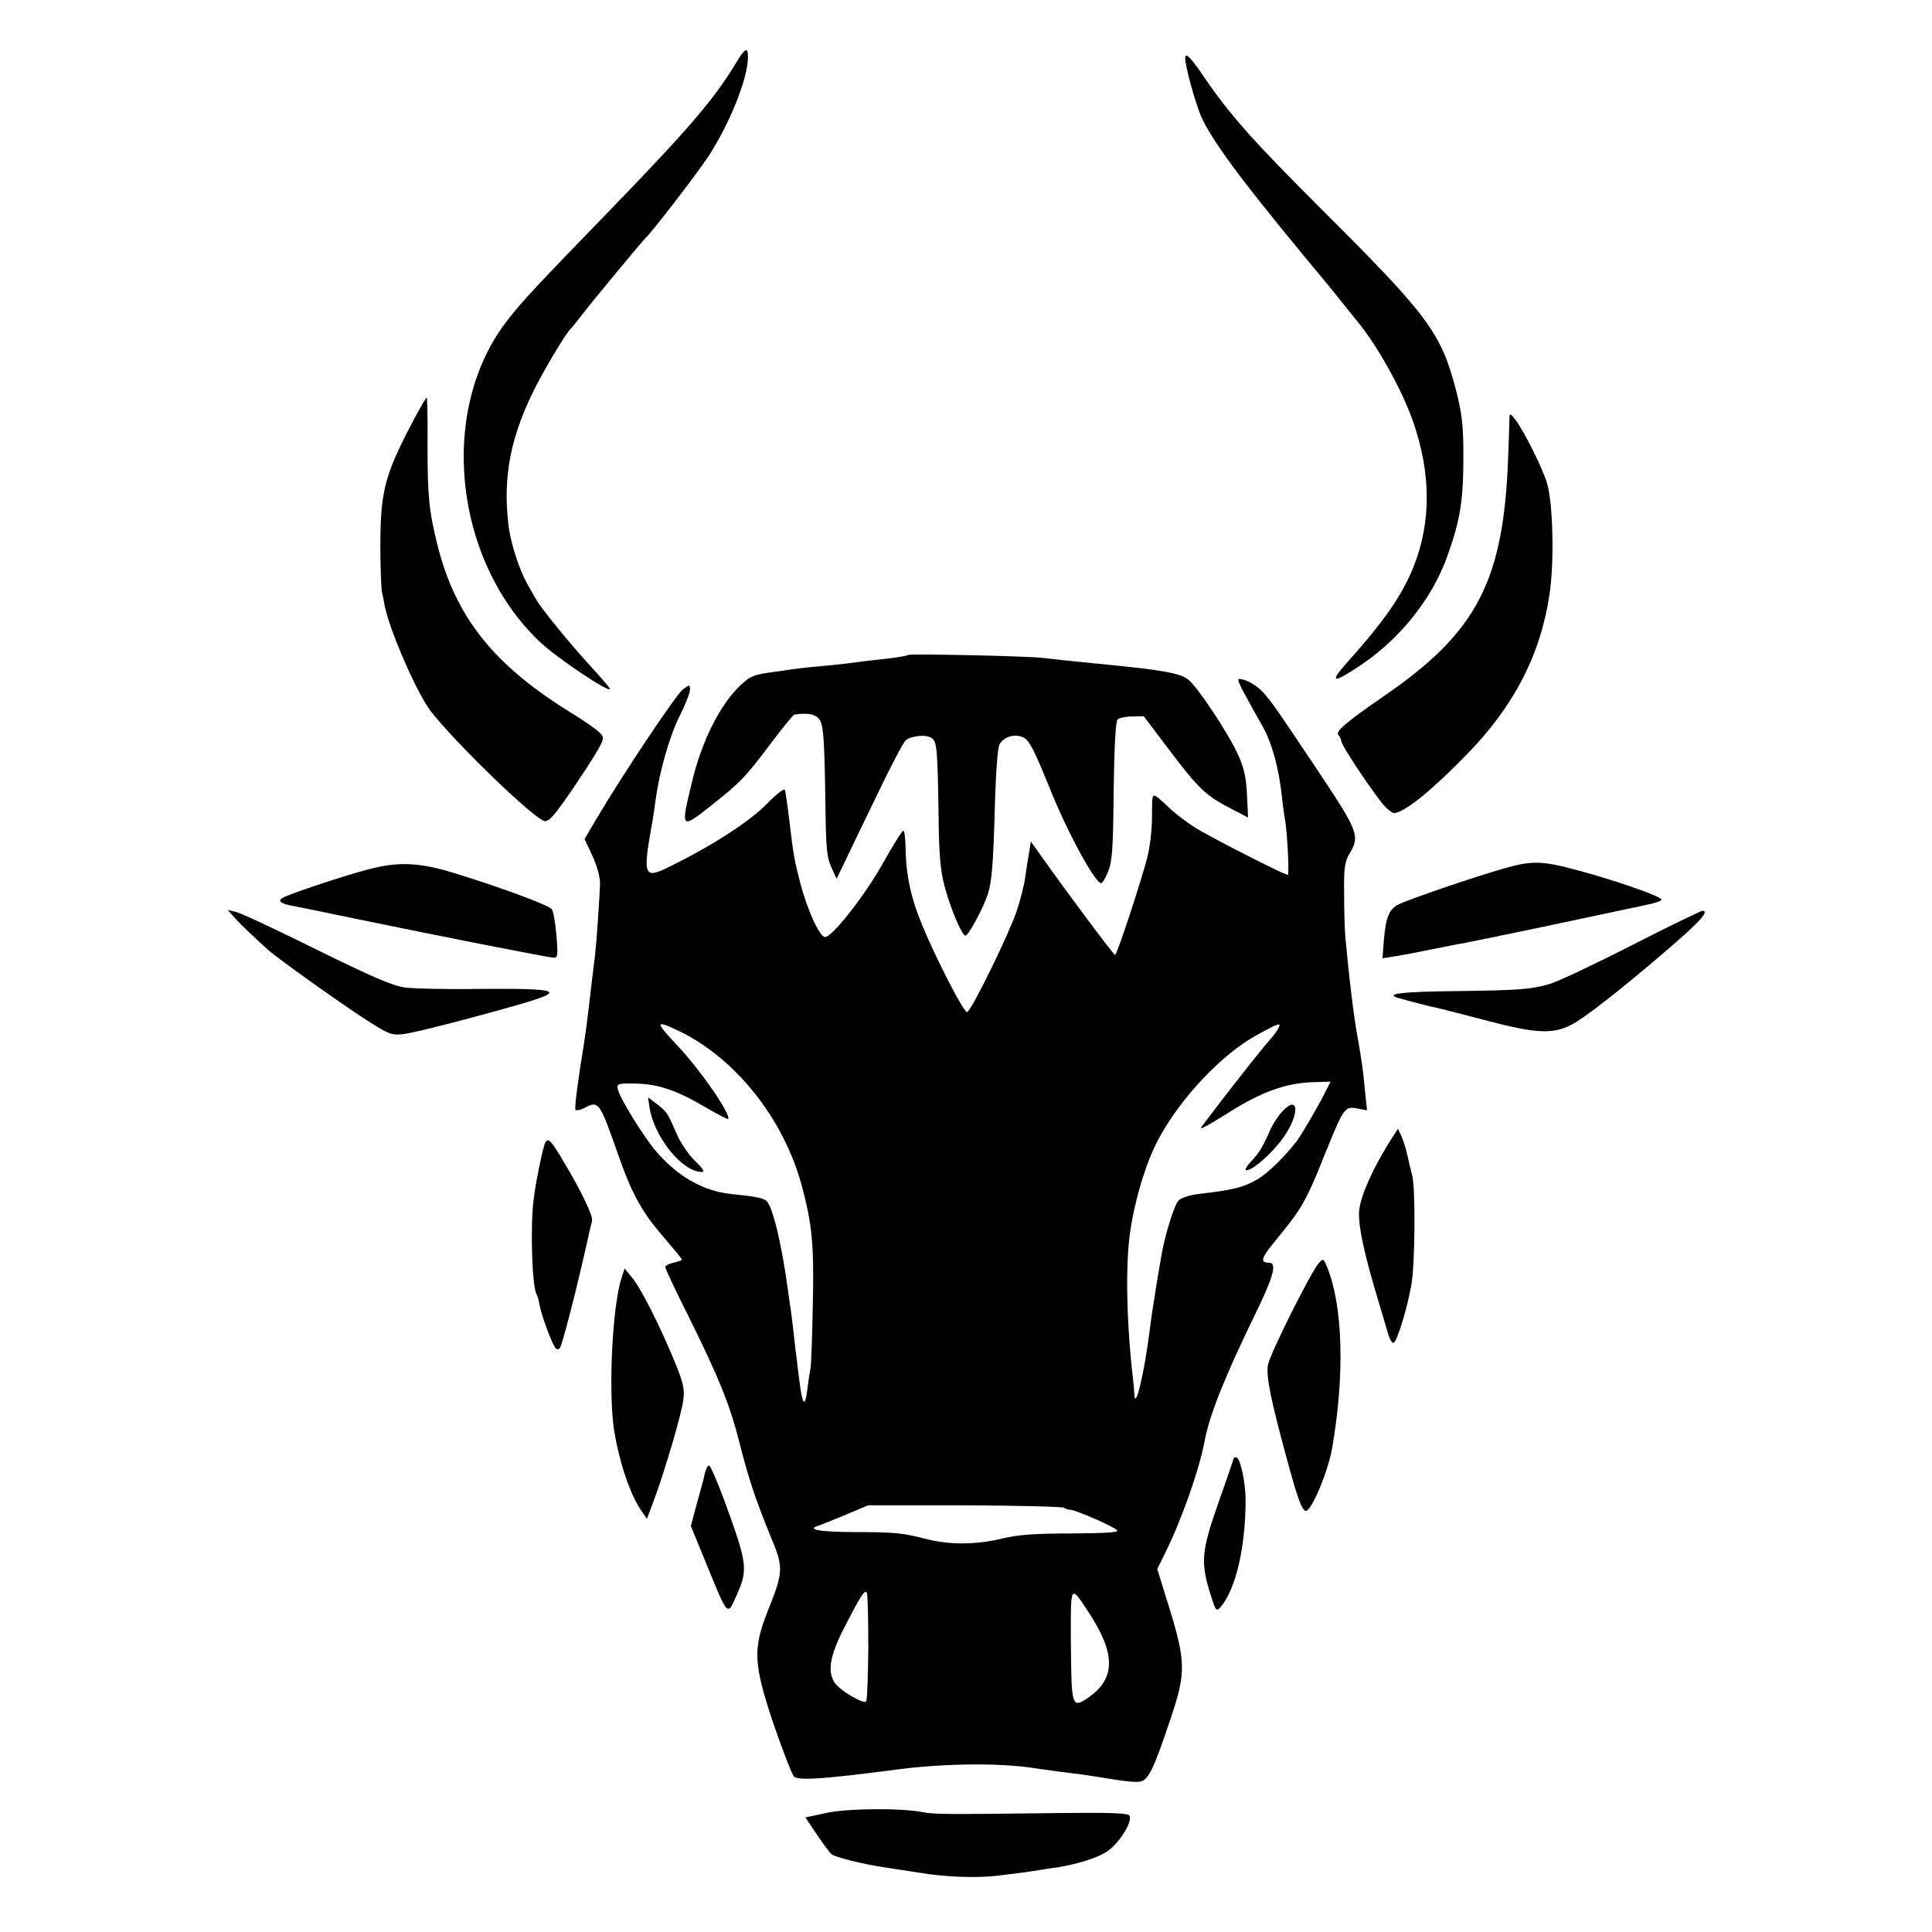
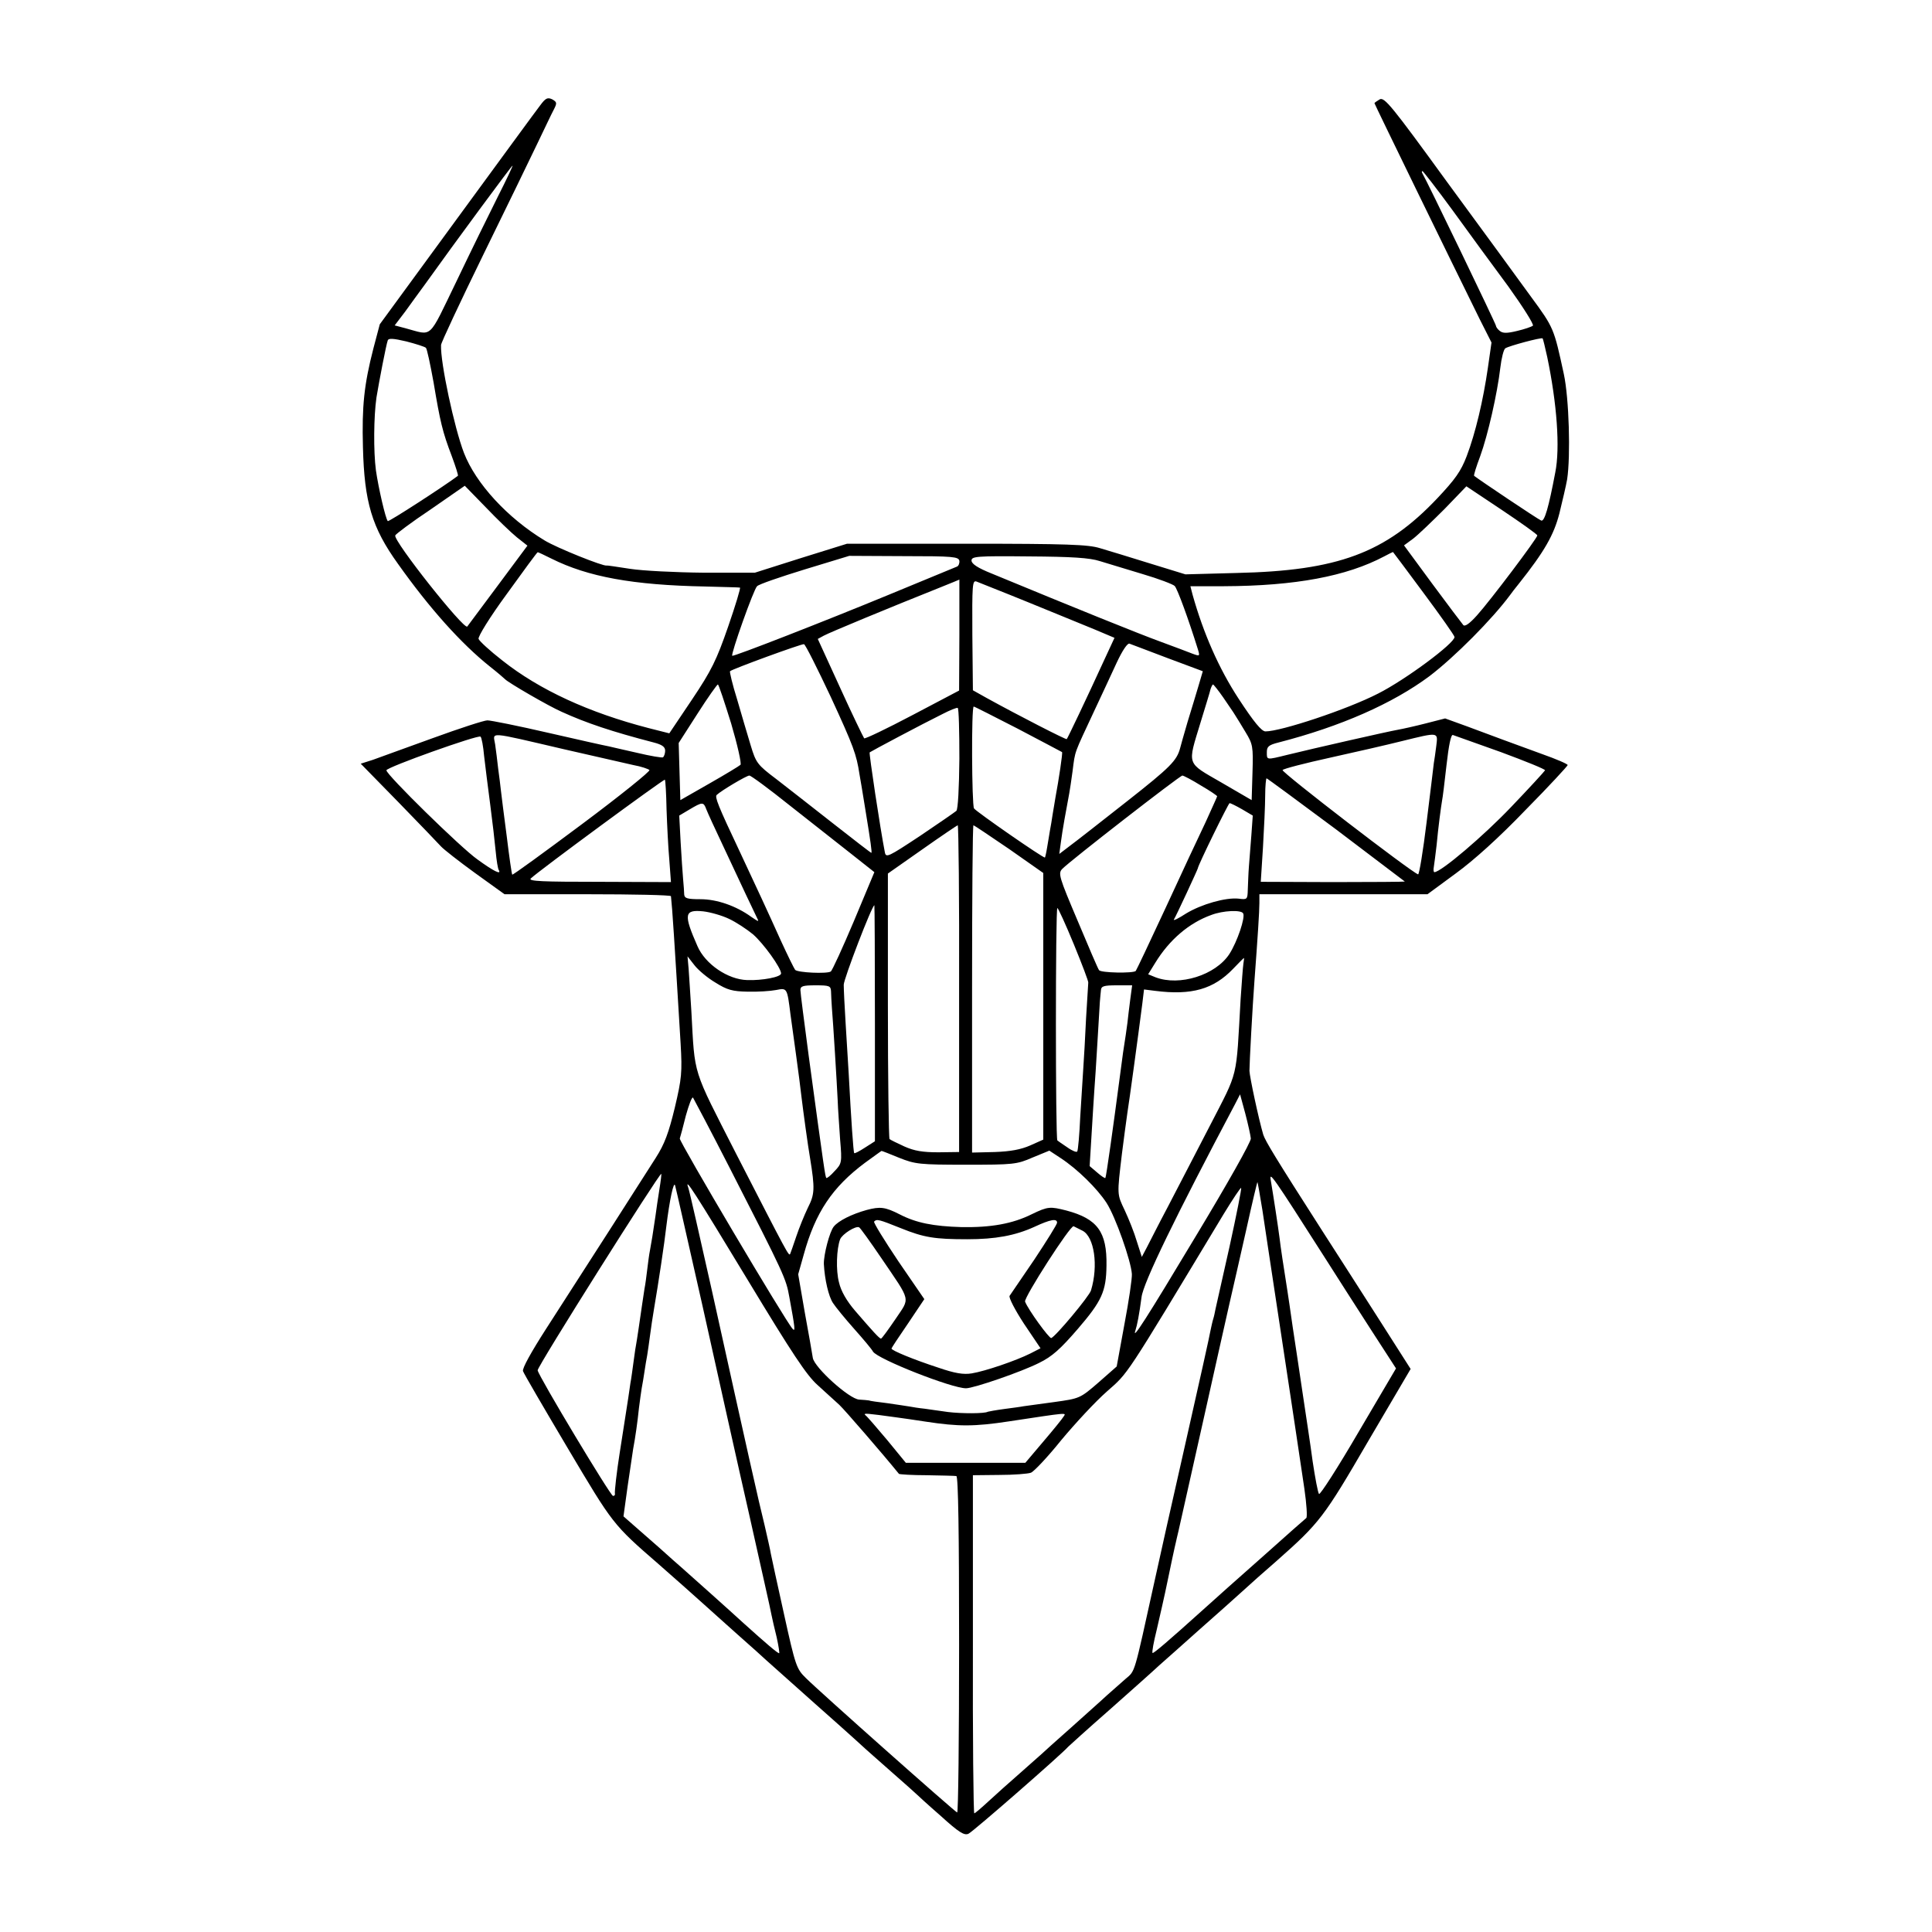
<svg xmlns="http://www.w3.org/2000/svg" version="1.0" width="700pt" height="700pt" viewBox="0 0 700 700" preserveAspectRatio="xMidYMid meet">
  <g transform="translate(0,700) scale(0.1,-0.1)" fill="#000000" stroke="none">
-     <path d="M2663 6766 c-75 -124 -169 -234 -438 -512 -281 -290 -337 -349 -390 -419 -247 -322 -192 -860 118 -1158 60 -58 257 -190 257 -173 0 3 -32 41 -71 83 -81 89 -177 207 -197 242 -8 13 -22 39 -33 58 -27 48 -58 143 -66 205 -23 179 7 332 102 515 47 89 107 187 124 203 3 3 21 25 40 50 36 47 222 271 232 280 20 18 178 222 224 291 77 117 145 284 145 362 0 40 -11 33 -47 -27z" />
-     <path d="M4296 6773 c9 -55 45 -176 61 -206 52 -104 166 -253 465 -612 9 -11 32 -40 52 -65 20 -25 41 -51 46 -57 70 -85 159 -244 199 -358 66 -188 67 -364 4 -525 -42 -106 -108 -201 -242 -350 -68 -76 -52 -78 52 -8 141 95 257 241 311 393 48 134 59 207 58 375 0 100 -6 145 -26 224 -54 209 -100 271 -476 646 -264 263 -345 355 -441 496 -53 78 -71 92 -63 47z" />
-     <path d="M1509 5498 c-114 -214 -130 -270 -131 -469 0 -81 3 -160 6 -175 4 -16 8 -38 10 -49 15 -79 100 -280 155 -365 52 -81 346 -372 418 -413 10 -6 22 0 39 20 30 33 144 204 168 250 15 31 15 33 -6 53 -13 11 -57 42 -98 67 -281 173 -419 346 -485 608 -31 125 -36 176 -36 368 1 92 -1 167 -3 167 -2 0 -18 -28 -37 -62z" />
-     <path d="M5469 5485 c0 -11 -2 -67 -4 -125 -15 -464 -110 -649 -455 -885 -131 -90 -173 -126 -161 -138 6 -6 11 -17 11 -23 0 -15 122 -197 157 -235 14 -15 30 -26 36 -25 42 7 134 82 260 211 171 174 268 361 301 580 18 119 13 332 -9 405 -18 58 -83 188 -115 230 -18 23 -20 23 -21 5z" />
-     <path d="M3290 4627 c-3 -3 -32 -8 -65 -12 -66 -7 -112 -13 -165 -20 -19 -2 -64 -7 -100 -10 -36 -3 -76 -8 -90 -10 -14 -2 -45 -7 -70 -10 -67 -9 -82 -15 -113 -44 -77 -70 -145 -206 -181 -359 -40 -166 -39 -167 69 -82 112 89 123 101 219 228 42 56 80 102 84 103 44 6 67 3 84 -10 22 -18 25 -56 29 -342 2 -131 5 -166 21 -201 l19 -42 24 49 c13 28 66 138 118 245 51 107 100 201 109 208 22 17 75 22 95 7 18 -14 20 -39 24 -301 1 -116 7 -181 20 -230 20 -79 64 -184 77 -184 11 0 65 101 81 150 15 47 20 109 26 334 3 104 10 197 16 208 15 29 56 41 87 26 22 -11 39 -45 97 -188 64 -159 163 -340 185 -340 4 0 16 19 25 43 15 35 18 82 20 291 2 155 7 252 14 259 6 6 29 11 53 11 l42 1 96 -127 c102 -135 130 -162 224 -210 l58 -30 -4 84 c-3 63 -11 97 -32 143 -34 76 -148 248 -181 273 -29 23 -95 35 -325 57 -121 12 -167 17 -200 21 -48 7 -484 16 -490 11z" />
-     <path d="M4511 4483 c17 -32 47 -86 66 -119 33 -61 57 -149 68 -254 3 -30 8 -64 10 -75 9 -42 17 -205 11 -205 -13 0 -289 141 -340 174 -28 18 -64 46 -81 61 -78 72 -70 74 -71 -23 0 -48 -8 -116 -18 -152 -25 -94 -109 -350 -116 -350 -5 0 -171 222 -265 355 l-40 56 -6 -38 c-4 -21 -10 -60 -14 -88 -3 -27 -17 -83 -31 -125 -29 -86 -164 -362 -180 -367 -11 -4 -114 196 -163 316 -41 98 -59 182 -60 284 -1 31 -4 57 -8 57 -5 0 -37 -52 -73 -116 -66 -118 -184 -269 -211 -269 -19 0 -64 98 -89 194 -22 84 -25 100 -41 236 -6 50 -13 96 -15 103 -2 7 -30 -14 -66 -51 -63 -64 -194 -149 -346 -224 -101 -51 -105 -42 -67 167 2 14 7 45 10 70 14 103 50 230 86 303 22 43 39 87 39 98 0 19 -1 19 -25 2 -24 -17 -224 -317 -314 -470 l-43 -73 29 -62 c18 -40 28 -78 27 -103 -2 -56 -13 -213 -18 -255 -8 -62 -16 -134 -21 -175 -5 -44 -11 -92 -19 -145 -23 -142 -35 -234 -31 -241 3 -4 18 -1 33 7 52 27 54 24 125 -179 45 -128 82 -196 151 -277 68 -80 76 -90 76 -94 0 -3 -13 -7 -30 -11 -16 -4 -30 -11 -30 -15 0 -5 36 -83 81 -172 115 -232 153 -326 189 -468 34 -134 58 -204 115 -344 44 -105 43 -122 -12 -260 -56 -140 -54 -194 21 -416 33 -96 66 -180 73 -187 19 -15 108 -9 383 27 163 21 363 23 485 4 50 -7 113 -16 140 -19 28 -3 75 -10 105 -15 127 -21 146 -21 162 -3 21 23 41 72 90 218 55 163 54 205 -4 395 l-45 145 27 55 c61 122 126 307 145 411 17 92 74 234 184 460 65 133 79 184 49 184 -35 0 -29 17 29 87 88 107 106 138 168 293 74 184 77 187 122 179 l36 -7 -7 67 c-7 79 -14 123 -26 191 -15 79 -33 231 -46 375 -2 25 -4 94 -4 153 -1 92 2 114 19 143 40 67 34 80 -129 324 -136 203 -143 213 -176 253 -26 32 -68 57 -96 57 -5 0 5 -26 23 -57z m-2050 -1219 c205 -99 379 -319 444 -560 37 -137 45 -214 40 -429 -2 -115 -6 -219 -8 -230 -2 -11 -8 -47 -12 -80 -8 -68 -18 -56 -29 35 -4 30 -9 71 -11 90 -3 19 -7 58 -10 85 -3 28 -8 64 -10 80 -3 17 -7 48 -10 70 -23 170 -56 305 -78 324 -13 11 -41 16 -129 25 -102 11 -195 65 -273 157 -47 56 -132 195 -137 224 -3 19 2 20 67 19 82 -2 148 -25 255 -88 41 -24 77 -42 78 -41 14 13 -102 181 -184 267 -82 87 -81 94 7 52z m2170 9 c-5 -10 -18 -27 -28 -38 -23 -25 -113 -139 -183 -230 -29 -38 -58 -76 -64 -84 -9 -12 -7 -12 14 -1 14 7 48 28 77 46 121 77 209 109 307 113 l67 2 -22 -43 c-21 -43 -86 -154 -101 -173 -44 -57 -108 -119 -144 -139 -52 -29 -85 -37 -203 -51 -39 -4 -70 -14 -81 -25 -16 -16 -52 -134 -63 -205 -3 -16 -10 -61 -17 -100 -15 -96 -18 -113 -25 -169 -20 -158 -53 -292 -55 -226 -1 14 -3 39 -5 55 -24 204 -28 423 -9 540 18 117 57 244 100 325 78 148 228 308 356 379 82 45 93 49 79 24z m-775 -1736 c4 -4 14 -7 21 -7 19 0 154 -59 170 -74 9 -8 -31 -11 -165 -12 -134 0 -195 -5 -249 -18 -93 -23 -191 -24 -273 -3 -90 23 -116 26 -272 26 -125 1 -168 10 -120 24 9 3 53 21 97 39 l80 34 352 0 c193 -1 355 -5 359 -9z m-710 -507 c-1 -103 -4 -192 -8 -195 -10 -10 -94 40 -113 67 -28 41 -19 97 33 199 61 119 75 141 83 128 3 -6 5 -95 5 -199z m803 121 c96 -149 92 -237 -12 -306 -53 -34 -55 -25 -57 195 -1 227 -4 223 69 111z" />
-     <path d="M2353 2990 c14 -100 106 -221 177 -235 28 -5 25 3 -16 43 -20 20 -48 61 -61 91 -35 80 -36 82 -72 110 l-33 25 5 -34z" />
-     <path d="M4646 2973 c-14 -15 -33 -44 -42 -63 -31 -70 -40 -84 -70 -117 -17 -18 -26 -33 -18 -33 24 0 97 65 135 120 59 84 55 157 -5 93z" />
-     <path d="M5455 3855 c-108 -30 -353 -114 -388 -132 -34 -17 -46 -46 -53 -130 l-5 -65 38 6 c21 3 81 14 133 25 52 10 109 22 125 24 36 7 265 54 465 97 80 17 169 36 198 42 28 6 52 14 52 18 0 14 -215 86 -355 120 -84 20 -127 19 -210 -5z" />
-     <path d="M1334 3850 c-82 -21 -280 -87 -308 -102 -23 -12 -9 -23 39 -31 17 -3 109 -22 205 -42 308 -64 720 -145 737 -145 14 0 15 10 9 82 -4 45 -11 87 -17 94 -12 15 -191 81 -348 129 -132 41 -207 44 -317 15z" />
-     <path d="M850 3675 c23 -26 73 -73 124 -119 37 -32 258 -190 351 -250 84 -54 93 -57 135 -53 46 6 233 54 423 108 171 50 148 58 -146 56 -117 -2 -238 1 -269 5 -45 6 -117 37 -320 137 -145 72 -276 133 -293 137 l-30 7 25 -28z" />
-     <path d="M5910 3574 c-135 -69 -267 -131 -295 -139 -69 -20 -110 -23 -342 -26 -187 -2 -252 -9 -213 -23 14 -5 125 -34 160 -41 8 -2 87 -22 175 -45 172 -45 232 -47 298 -13 45 22 179 127 334 260 129 110 169 153 141 153 -7 -1 -123 -57 -258 -126z" />
-     <path d="M5050 2887 c-74 -114 -123 -223 -126 -279 -2 -54 19 -151 66 -308 17 -58 36 -120 41 -138 6 -18 14 -30 19 -27 13 8 49 126 64 212 13 77 15 341 3 393 -4 14 -12 48 -18 75 -6 28 -17 60 -23 72 l-11 23 -15 -23z" />
-     <path d="M1976 2861 c-8 -13 -36 -147 -43 -211 -12 -99 -5 -313 11 -339 3 -4 8 -22 11 -39 6 -35 40 -128 55 -152 6 -10 12 -11 18 -5 9 10 62 218 97 375 9 41 18 80 20 86 5 16 -36 103 -98 207 -50 85 -60 96 -71 78z" />
-     <path d="M4778 2423 c-28 -31 -176 -327 -184 -368 -7 -42 9 -123 71 -350 37 -136 50 -170 64 -179 18 -11 81 135 97 224 47 268 40 518 -18 660 -13 31 -14 31 -30 13z" />
-     <path d="M2252 2370 c-33 -102 -48 -400 -28 -545 17 -114 58 -239 100 -299 l20 -29 24 64 c39 103 103 320 108 369 5 36 -1 62 -30 133 -52 127 -124 271 -156 308 l-27 33 -11 -34z" />
-     <path d="M4470 1717 c0 -2 -25 -76 -56 -163 -62 -177 -65 -216 -26 -337 17 -54 19 -56 34 -40 55 63 91 216 91 389 0 65 -20 154 -34 154 -5 0 -9 -2 -9 -3z" />
-     <path d="M2554 1663 c-3 -16 -16 -65 -29 -110 l-22 -82 57 -139 c78 -191 75 -188 108 -114 43 97 41 113 -44 347 -26 69 -50 125 -55 125 -5 0 -11 -12 -15 -27z" />
-     <path d="M2992 431 l-74 -16 41 -61 c23 -34 47 -67 55 -73 12 -10 117 -36 186 -46 14 -2 72 -11 130 -20 95 -16 205 -20 285 -11 44 5 135 17 154 21 9 1 36 6 61 9 80 13 154 37 187 62 44 33 90 111 74 127 -8 8 -82 10 -254 8 -406 -5 -451 -5 -492 3 -83 16 -277 14 -353 -3z" />
+     <path d="M1957 6618 c-14 -18 -150 -204 -303 -413 l-278 -380 -23 -87 c-34 -132 -42 -210 -38 -358 5 -199 32 -291 127 -423 115 -162 229 -289 333 -372 28 -22 52 -43 55 -46 11 -12 157 -97 205 -118 90 -41 183 -72 333 -111 31 -8 42 -16 42 -30 0 -10 -4 -21 -8 -24 -4 -2 -46 5 -92 16 -47 11 -94 21 -105 24 -12 2 -110 24 -219 49 -108 25 -208 45 -220 45 -12 0 -101 -29 -197 -64 -96 -35 -194 -70 -218 -79 l-44 -14 137 -140 c75 -77 144 -149 154 -160 9 -10 65 -54 123 -96 l107 -77 301 0 c165 0 301 -3 302 -7 5 -45 12 -153 35 -534 6 -105 4 -126 -21 -232 -22 -91 -37 -132 -69 -182 -48 -76 -268 -419 -397 -619 -54 -84 -88 -145 -84 -154 3 -9 76 -134 162 -279 164 -276 163 -276 329 -420 28 -24 164 -145 178 -158 6 -6 54 -48 106 -95 52 -46 100 -89 106 -95 11 -10 141 -126 176 -157 21 -18 163 -145 182 -163 6 -5 49 -44 96 -85 47 -41 87 -77 90 -80 3 -3 42 -39 88 -79 67 -61 86 -72 101 -65 16 7 341 291 361 315 3 3 70 64 150 134 80 71 161 143 180 161 19 17 85 75 145 129 61 54 131 116 156 139 25 23 81 73 125 111 156 138 171 158 331 433 l154 262 -118 185 c-65 102 -155 242 -200 312 -173 270 -208 328 -216 352 -17 58 -49 208 -50 231 0 28 11 232 18 325 12 160 18 253 18 283 l0 32 305 0 304 0 102 75 c66 48 157 130 254 231 84 85 152 159 152 162 0 4 -42 22 -93 40 -50 18 -114 42 -142 52 -27 10 -86 32 -129 48 l-80 29 -70 -18 c-39 -10 -84 -20 -101 -23 -35 -6 -312 -69 -401 -91 -77 -19 -74 -19 -74 10 0 20 7 26 43 35 225 58 413 141 546 240 92 70 228 207 293 295 4 6 18 24 31 40 93 117 127 177 147 255 11 45 24 100 28 123 13 85 7 294 -12 382 -36 166 -36 167 -119 280 -44 61 -181 248 -305 417 -199 274 -226 307 -243 298 -10 -6 -19 -12 -19 -14 0 -3 270 -557 382 -784 l42 -83 -13 -91 c-17 -118 -45 -237 -77 -321 -21 -55 -42 -84 -106 -152 -188 -199 -361 -263 -728 -271 l-185 -5 -130 40 c-71 22 -152 47 -180 55 -42 13 -118 16 -483 16 l-433 0 -167 -52 -167 -53 -185 0 c-103 1 -222 7 -267 14 -46 7 -84 13 -85 12 -11 -4 -181 64 -225 91 -134 81 -249 206 -292 317 -35 91 -86 329 -83 391 0 8 69 155 152 325 84 171 172 353 197 405 25 52 51 107 59 122 13 25 12 28 -5 38 -17 8 -24 5 -44 -22z m-153 -330 c-31 -62 -99 -200 -150 -307 -105 -216 -84 -197 -186 -170 l-38 10 38 50 c20 28 53 73 72 99 110 154 314 430 317 430 2 0 -22 -51 -53 -112z m3459 -50 c57 -79 148 -203 202 -276 53 -74 93 -137 89 -142 -5 -4 -31 -13 -57 -19 -37 -9 -52 -9 -63 0 -8 6 -14 15 -14 19 0 6 -251 527 -267 553 -2 4 -2 7 1 7 2 0 52 -64 109 -142z m-3720 -498 c4 -3 16 -60 28 -126 24 -143 32 -178 66 -267 14 -38 24 -69 22 -71 -46 -35 -251 -168 -254 -164 -8 8 -34 121 -43 184 -9 68 -8 195 2 264 9 55 35 191 41 207 3 8 20 7 67 -4 35 -9 66 -19 71 -23z m4063 -34 c35 -168 47 -329 29 -418 -24 -127 -39 -179 -51 -174 -11 4 -224 147 -243 162 -2 2 8 34 22 71 28 77 62 227 73 321 4 34 12 66 18 70 14 9 130 40 135 36 2 -2 9 -32 17 -68z m-3733 -653 l38 -30 -107 -144 c-59 -79 -109 -146 -111 -149 -12 -13 -268 310 -261 330 2 5 59 48 128 94 l124 86 76 -78 c41 -43 92 -92 113 -109z m3697 7 c0 -10 -171 -237 -219 -290 -26 -29 -43 -41 -49 -35 -5 6 -56 73 -112 149 l-103 140 34 25 c18 14 69 63 113 107 l79 82 129 -86 c70 -47 128 -88 128 -92z m-3572 -84 c132 -66 295 -96 557 -101 66 -2 123 -3 126 -4 3 -1 -16 -64 -43 -142 -42 -121 -60 -158 -131 -264 l-82 -122 -75 19 c-216 56 -395 138 -530 245 -45 35 -83 70 -86 78 -3 8 40 78 103 164 59 82 109 150 111 150 1 1 24 -10 50 -23z m3161 -126 c61 -82 111 -153 111 -158 0 -23 -178 -155 -277 -205 -113 -58 -352 -137 -408 -137 -14 0 -42 34 -97 118 -72 110 -128 238 -167 377 l-8 31 121 0 c259 1 445 36 581 108 17 9 31 16 32 16 0 0 51 -67 112 -150z m-1683 118 c1 -9 -3 -19 -9 -21 -7 -3 -118 -49 -247 -102 -230 -95 -563 -225 -567 -221 -6 5 78 242 90 252 6 7 85 34 173 61 l161 49 198 -1 c178 0 198 -2 201 -17z m509 -1 c28 -8 97 -30 155 -47 58 -17 110 -37 116 -43 10 -10 51 -123 84 -229 8 -26 7 -26 -18 -17 -15 6 -68 26 -117 44 -77 28 -305 120 -612 247 -50 20 -73 35 -73 47 0 15 18 17 208 15 155 -1 220 -5 257 -17z m-509 -268 l-1 -201 -169 -89 c-93 -49 -172 -87 -175 -84 -3 4 -43 86 -87 183 l-81 177 22 12 c20 11 232 99 420 174 39 16 70 28 71 29 0 0 0 -91 0 -201z m249 119 c94 -38 202 -83 242 -99 l71 -30 -38 -82 c-65 -142 -132 -282 -135 -285 -2 -3 -174 85 -290 149 l-50 28 -2 200 c-1 183 0 199 15 194 9 -4 94 -37 187 -75z m-715 -343 c83 -180 93 -208 104 -280 3 -16 12 -70 20 -120 21 -128 26 -165 23 -165 -2 0 -64 48 -138 106 -74 58 -167 131 -206 161 -69 52 -74 59 -93 122 -11 36 -33 111 -49 166 -17 54 -28 101 -26 103 8 8 260 100 268 98 5 -1 48 -87 97 -191z m1222 140 l126 -47 -15 -51 c-9 -29 -26 -88 -40 -132 -13 -44 -25 -87 -27 -95 -12 -46 -36 -70 -191 -192 -93 -73 -187 -147 -209 -163 l-38 -29 6 44 c5 40 19 117 30 175 2 12 8 48 12 80 10 78 4 59 79 220 26 55 62 133 81 174 21 45 39 71 46 69 7 -3 70 -26 140 -53z m-1583 -236 c23 -78 38 -145 34 -150 -4 -4 -55 -35 -113 -68 l-105 -60 -3 103 -3 104 68 106 c37 58 71 106 74 106 3 0 24 -64 48 -141z m1783 94 c18 -27 38 -55 43 -64 6 -9 23 -37 38 -62 26 -43 28 -51 25 -146 l-3 -100 -110 64 c-128 74 -123 60 -75 218 17 56 34 110 36 120 3 9 7 17 9 17 2 0 19 -21 37 -47z m-956 -222 c-1 -106 -5 -184 -11 -189 -6 -5 -65 -46 -132 -91 -115 -76 -123 -80 -127 -59 -17 87 -58 359 -55 362 5 4 189 102 264 139 27 14 52 24 55 22 4 -2 6 -85 6 -184z m213 108 c86 -45 157 -83 159 -84 3 -2 -12 -101 -24 -165 -2 -14 -7 -41 -10 -60 -3 -19 -7 -46 -10 -60 -2 -14 -7 -41 -10 -60 -3 -19 -7 -36 -8 -37 -4 -4 -249 166 -257 178 -8 13 -10 369 -1 369 3 0 75 -37 161 -81z m-1935 -98 c4 -35 14 -114 22 -175 8 -61 17 -138 20 -171 3 -33 8 -63 11 -67 11 -19 -18 -5 -77 38 -60 42 -330 307 -330 323 0 11 334 130 341 122 4 -3 10 -35 13 -70z m291 24 c110 -25 223 -51 250 -57 28 -5 54 -14 58 -18 4 -4 -105 -92 -243 -195 -138 -103 -252 -186 -254 -184 -2 2 -11 65 -20 139 -10 74 -19 149 -21 165 -2 17 -6 53 -10 80 -3 28 -8 67 -11 88 -7 46 -33 48 251 -18z m3159 13 c-3 -24 -7 -52 -9 -63 -1 -11 -13 -107 -26 -213 -13 -106 -27 -191 -31 -190 -26 9 -498 372 -491 378 4 5 82 25 173 45 91 20 208 47 260 60 134 33 130 33 124 -17z m234 -23 c89 -33 161 -62 160 -66 -2 -4 -57 -64 -123 -133 -99 -104 -254 -236 -278 -236 -3 0 -4 9 -2 19 2 11 6 46 10 78 6 65 16 140 20 163 2 8 9 66 16 128 8 71 16 111 23 109 6 -2 84 -30 174 -62z m-2577 -193 c75 -59 174 -137 221 -174 l86 -68 -74 -177 c-41 -97 -79 -180 -84 -183 -14 -9 -120 -4 -129 6 -4 5 -27 52 -51 104 -49 109 -90 197 -150 325 -79 167 -91 198 -83 205 17 16 108 70 118 70 6 0 71 -48 146 -108z m1490 72 c33 -19 59 -37 59 -39 0 -2 -19 -43 -41 -92 -23 -48 -89 -189 -146 -313 -57 -123 -106 -226 -108 -228 -9 -9 -127 -7 -133 3 -4 5 -39 87 -78 180 -67 158 -71 171 -55 187 28 29 426 338 435 338 4 0 35 -16 67 -36z m-1936 -86 c2 -57 6 -139 10 -183 l6 -81 -260 1 c-204 0 -258 2 -248 12 25 25 482 361 486 358 2 -2 5 -50 6 -107z m2427 -74 c136 -103 248 -188 248 -188 0 -1 -117 -2 -261 -2 l-261 1 8 125 c4 69 8 153 8 188 0 34 3 62 5 62 2 0 116 -84 253 -186z m-2283 74 c5 -13 32 -72 61 -133 28 -60 65 -139 82 -175 17 -36 35 -74 40 -84 9 -17 8 -17 -20 2 -55 40 -125 64 -184 64 -47 0 -58 3 -59 17 0 9 -2 34 -4 56 -2 22 -6 83 -9 135 l-5 95 37 22 c47 28 51 28 61 1z m1941 0 l39 -23 -5 -70 c-3 -38 -7 -90 -9 -115 -2 -25 -3 -62 -4 -83 -1 -36 -2 -37 -33 -33 -47 5 -135 -20 -191 -54 -26 -17 -46 -27 -44 -22 8 12 87 183 87 186 0 10 111 236 115 236 4 0 24 -10 45 -22z m-1025 -650 l0 -592 -75 -1 c-57 0 -87 5 -123 21 -26 12 -51 24 -54 27 -3 4 -6 221 -6 484 l0 478 124 87 c68 48 126 87 129 88 3 0 6 -266 5 -592z m181 506 l124 -87 0 -483 0 -483 -47 -21 c-34 -15 -72 -22 -129 -24 l-82 -2 0 593 c0 326 2 593 5 593 2 0 60 -39 129 -86z m-486 -631 l0 -428 -36 -23 c-20 -13 -37 -22 -39 -20 -3 3 -11 119 -20 288 -2 36 -7 117 -11 180 -4 63 -7 127 -7 142 0 21 102 287 111 288 1 0 2 -192 2 -427z m721 285 c30 -73 53 -134 52 -138 0 -3 -4 -61 -8 -130 -3 -69 -8 -150 -10 -180 -2 -30 -7 -109 -11 -175 -3 -66 -8 -123 -11 -127 -2 -4 -18 2 -36 15 -18 12 -34 23 -36 25 -7 4 -7 842 0 842 3 0 30 -59 60 -132z m-1250 93 c26 -12 65 -38 87 -56 39 -34 102 -122 102 -142 0 -13 -68 -26 -123 -24 -70 2 -152 58 -180 123 -51 116 -48 133 21 126 26 -3 68 -15 93 -27z m1863 20 c9 -14 -21 -103 -50 -148 -50 -76 -180 -117 -267 -84 l-27 11 26 42 c51 83 122 144 203 173 42 16 107 19 115 6z m-1912 -251 c43 -27 62 -32 117 -33 36 -1 82 2 103 6 40 8 40 8 52 -88 3 -22 12 -87 20 -145 8 -58 17 -127 20 -155 6 -50 24 -182 31 -221 18 -111 17 -131 -8 -180 -13 -27 -32 -74 -42 -104 -10 -30 -20 -58 -22 -63 -5 -9 -6 -7 -196 363 -160 314 -149 278 -162 515 -4 61 -8 130 -10 155 l-4 45 25 -32 c13 -17 47 -46 76 -63z m1913 68 c-2 -13 -6 -70 -10 -128 -17 -296 -6 -254 -112 -460 -53 -102 -121 -234 -153 -295 -32 -60 -65 -126 -75 -145 l-18 -34 -18 56 c-9 31 -29 81 -44 113 -28 59 -28 54 -10 205 5 40 16 123 20 150 6 36 39 278 54 395 l6 50 40 -5 c133 -17 212 6 283 80 20 21 38 39 39 39 1 1 0 -9 -2 -21z m-1494 -100 c0 -13 2 -39 3 -58 5 -59 18 -272 21 -335 1 -33 6 -98 9 -145 7 -82 6 -86 -20 -113 -14 -16 -28 -27 -30 -25 -4 5 -7 23 -64 443 -16 121 -30 228 -30 238 0 14 9 17 55 17 50 0 55 -2 56 -22z m1084 -30 c-4 -29 -8 -66 -10 -83 -2 -16 -9 -66 -16 -109 -6 -44 -12 -91 -14 -105 -20 -152 -47 -346 -50 -349 -2 -2 -15 7 -30 20 l-27 23 7 115 c4 63 8 135 10 160 2 25 7 101 11 170 4 69 8 136 9 150 1 14 3 33 4 43 1 14 11 17 57 17 l56 0 -7 -52z m-1452 -608 c200 -391 205 -402 217 -470 21 -114 22 -126 12 -115 -23 23 -412 680 -409 690 2 5 12 43 22 83 11 39 22 69 26 65 3 -5 63 -118 132 -253z m1889 105 c1 -12 -86 -166 -197 -350 -183 -305 -235 -386 -221 -345 6 18 14 59 22 120 6 52 125 296 339 700 l18 35 19 -70 c10 -38 19 -79 20 -90z m-1274 -70 c58 -23 73 -25 242 -25 171 0 184 1 241 26 l61 25 41 -27 c61 -40 132 -110 166 -162 33 -51 89 -211 92 -258 1 -16 -11 -98 -27 -182 l-28 -153 -66 -58 c-67 -58 -68 -58 -161 -71 -52 -7 -101 -14 -110 -15 -9 -2 -40 -6 -70 -10 -30 -4 -57 -9 -60 -10 -11 -7 -95 -7 -144 -1 -27 4 -66 9 -85 12 -20 2 -45 6 -55 8 -11 2 -47 7 -80 12 -33 4 -63 8 -67 10 -5 1 -20 2 -35 3 -36 2 -162 116 -168 151 -2 14 -15 88 -29 164 l-24 139 20 71 c42 153 104 245 222 333 32 23 59 43 60 43 2 0 30 -11 64 -25z m-869 -115 c-5 -30 -11 -73 -14 -95 -9 -63 -15 -98 -20 -125 -3 -14 -7 -45 -10 -70 -3 -25 -7 -56 -10 -70 -2 -14 -6 -41 -9 -60 -5 -35 -19 -131 -21 -140 -1 -3 -5 -30 -9 -60 -4 -30 -9 -67 -12 -82 -2 -16 -6 -40 -8 -55 -5 -30 -25 -163 -31 -199 -10 -63 -19 -140 -17 -146 1 -5 -2 -8 -7 -8 -9 0 -268 431 -273 455 -3 11 443 718 448 712 1 -1 -2 -27 -7 -57z m2410 -245 c45 -71 122 -191 171 -267 l88 -136 -136 -231 c-74 -127 -139 -228 -143 -224 -4 5 -14 58 -23 118 -8 61 -25 171 -36 245 -11 74 -27 182 -36 240 -8 58 -17 116 -19 130 -15 95 -25 160 -29 195 -5 39 -22 151 -32 210 -5 31 5 18 195 -280z m-225 170 c8 -55 29 -192 46 -305 17 -113 42 -279 56 -370 14 -91 27 -181 30 -200 3 -19 12 -80 20 -134 8 -55 11 -102 7 -106 -4 -3 -71 -62 -148 -131 -120 -106 -170 -151 -229 -204 -121 -109 -177 -157 -180 -154 -3 2 4 40 15 84 10 44 29 125 40 180 11 55 23 108 25 118 2 9 6 25 8 35 5 19 16 71 105 467 33 149 71 317 84 375 13 58 42 182 63 277 21 95 39 171 40 170 1 -1 9 -47 18 -102z m-2029 -345 c52 -234 128 -576 170 -760 41 -184 78 -346 80 -360 3 -14 11 -51 19 -82 7 -32 11 -58 9 -58 -6 0 -49 37 -129 109 -49 45 -190 171 -224 201 -9 8 -46 40 -81 72 -35 31 -79 69 -97 85 l-33 29 15 109 c9 61 18 121 20 135 8 42 16 99 21 148 3 26 8 58 10 72 3 14 7 41 10 60 3 19 7 46 10 60 2 14 7 45 10 70 3 25 10 70 15 100 15 87 38 240 44 295 12 98 27 167 32 150 2 -5 46 -201 99 -435z m165 91 c159 -263 213 -345 253 -380 27 -25 63 -57 78 -71 20 -19 156 -176 216 -250 2 -2 48 -5 101 -5 53 -1 102 -2 107 -3 7 -1 10 -208 10 -612 0 -335 -3 -609 -7 -607 -9 3 -499 438 -548 487 -34 33 -38 44 -79 230 -24 107 -45 206 -48 220 -2 14 -13 61 -23 105 -21 84 -60 258 -190 846 -44 196 -82 364 -86 375 -16 45 24 -18 216 -335z m1745 123 c-26 -115 -49 -217 -51 -227 -2 -10 -5 -26 -8 -35 -3 -9 -7 -28 -10 -42 -2 -14 -43 -198 -91 -410 -48 -212 -98 -434 -111 -495 -77 -349 -70 -327 -106 -358 -18 -16 -49 -43 -68 -60 -19 -18 -78 -70 -130 -117 -52 -46 -100 -89 -106 -95 -6 -5 -42 -37 -79 -70 -38 -33 -89 -79 -114 -102 -25 -23 -48 -43 -51 -43 -3 0 -6 276 -5 613 l0 612 95 1 c52 0 104 4 115 8 11 4 61 57 110 118 50 60 124 140 165 176 80 71 59 38 424 644 33 54 61 96 63 94 2 -2 -17 -98 -42 -212z m-1210 -619 c22 -3 72 -10 110 -16 118 -18 175 -18 300 1 218 33 208 32 199 18 -4 -7 -37 -48 -73 -90 l-66 -78 -217 0 -216 0 -68 83 c-38 45 -73 86 -79 90 -9 8 8 6 110 -8z" />
+     <path d="M3140 2616 c-54 -15 -102 -39 -119 -60 -15 -18 -37 -102 -36 -136 3 -56 17 -117 33 -141 9 -14 44 -57 77 -94 33 -37 64 -74 68 -82 16 -27 285 -133 337 -133 28 0 202 60 265 92 47 23 77 50 140 123 87 101 103 136 104 230 2 122 -33 169 -145 199 -59 15 -67 15 -125 -13 -70 -35 -149 -49 -256 -47 -101 3 -163 15 -223 46 -53 27 -71 29 -120 16z m124 -66 c84 -34 123 -40 241 -40 101 0 173 13 243 45 58 27 82 31 82 15 0 -6 -37 -65 -82 -133 -46 -67 -86 -126 -90 -132 -4 -6 20 -52 52 -101 l60 -89 -37 -19 c-52 -26 -163 -64 -212 -72 -30 -5 -61 0 -122 21 -89 29 -169 62 -169 69 0 2 27 43 60 91 l59 88 -94 137 c-51 76 -91 141 -88 144 10 10 17 8 97 -24z m-71 -108 c110 -162 105 -141 51 -222 -26 -38 -49 -70 -52 -70 -6 0 -31 28 -94 101 -30 35 -51 71 -58 102 -12 44 -9 123 4 157 8 19 57 50 69 43 4 -2 40 -52 80 -111z m729 99 c43 -22 58 -127 31 -216 -5 -20 -128 -167 -144 -173 -7 -3 -84 103 -95 132 -5 14 165 279 176 273 3 -1 17 -9 32 -16z" />
  </g>
</svg>
